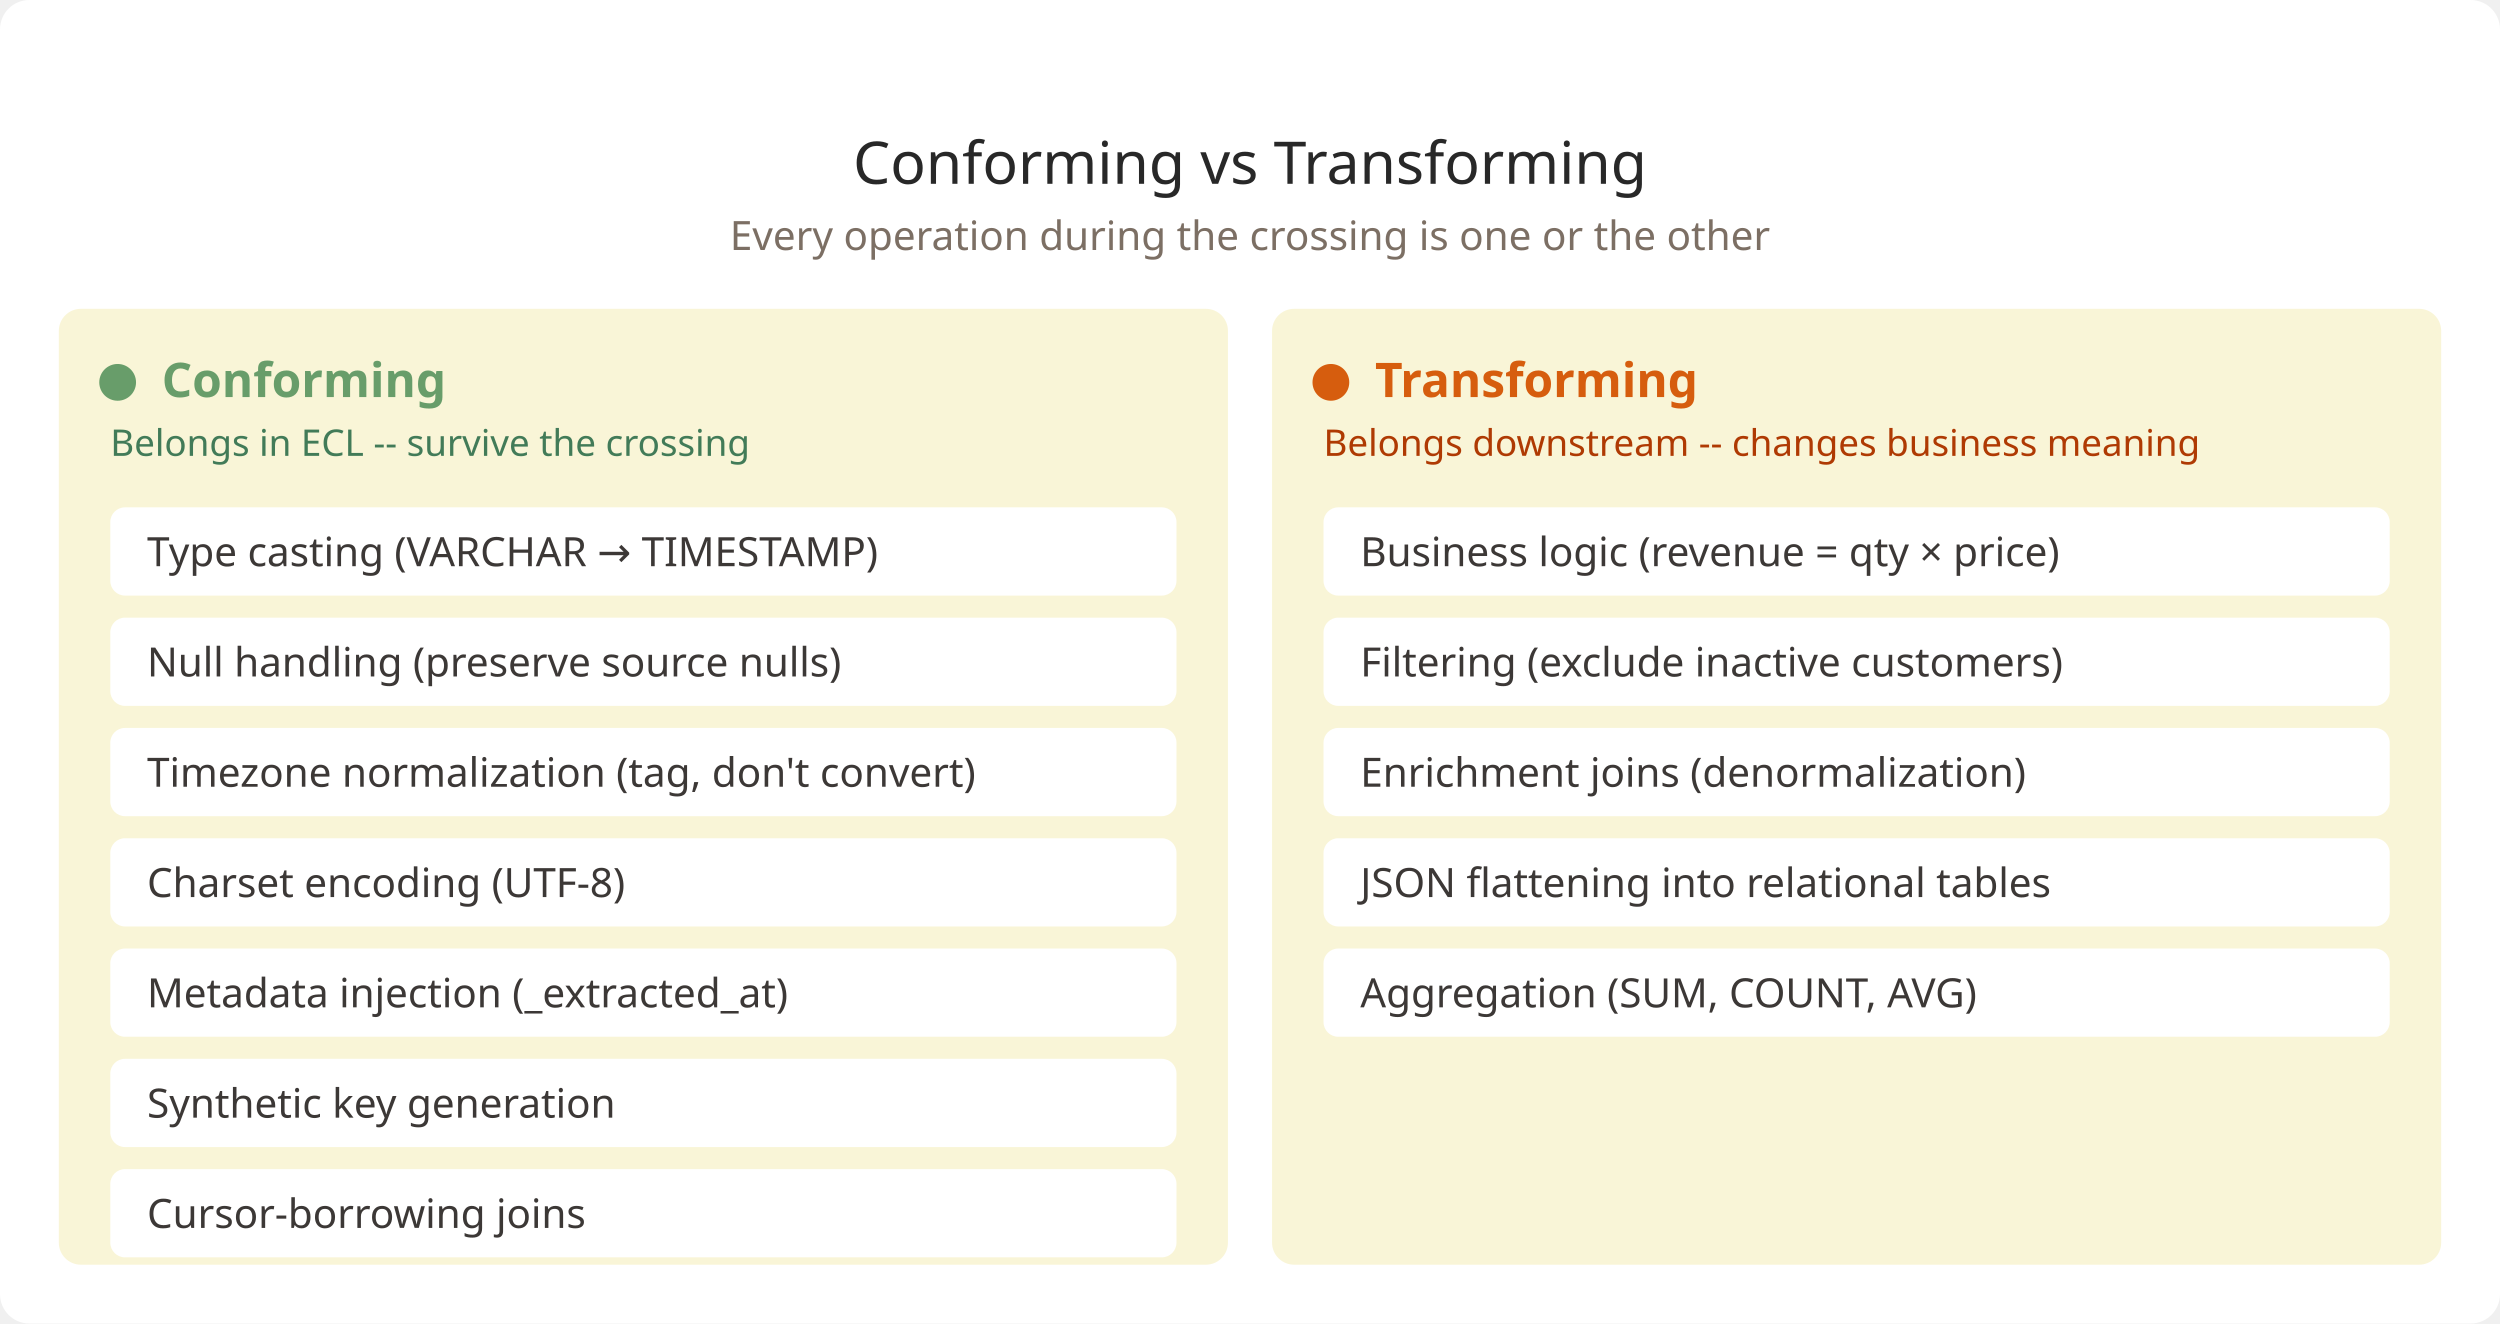
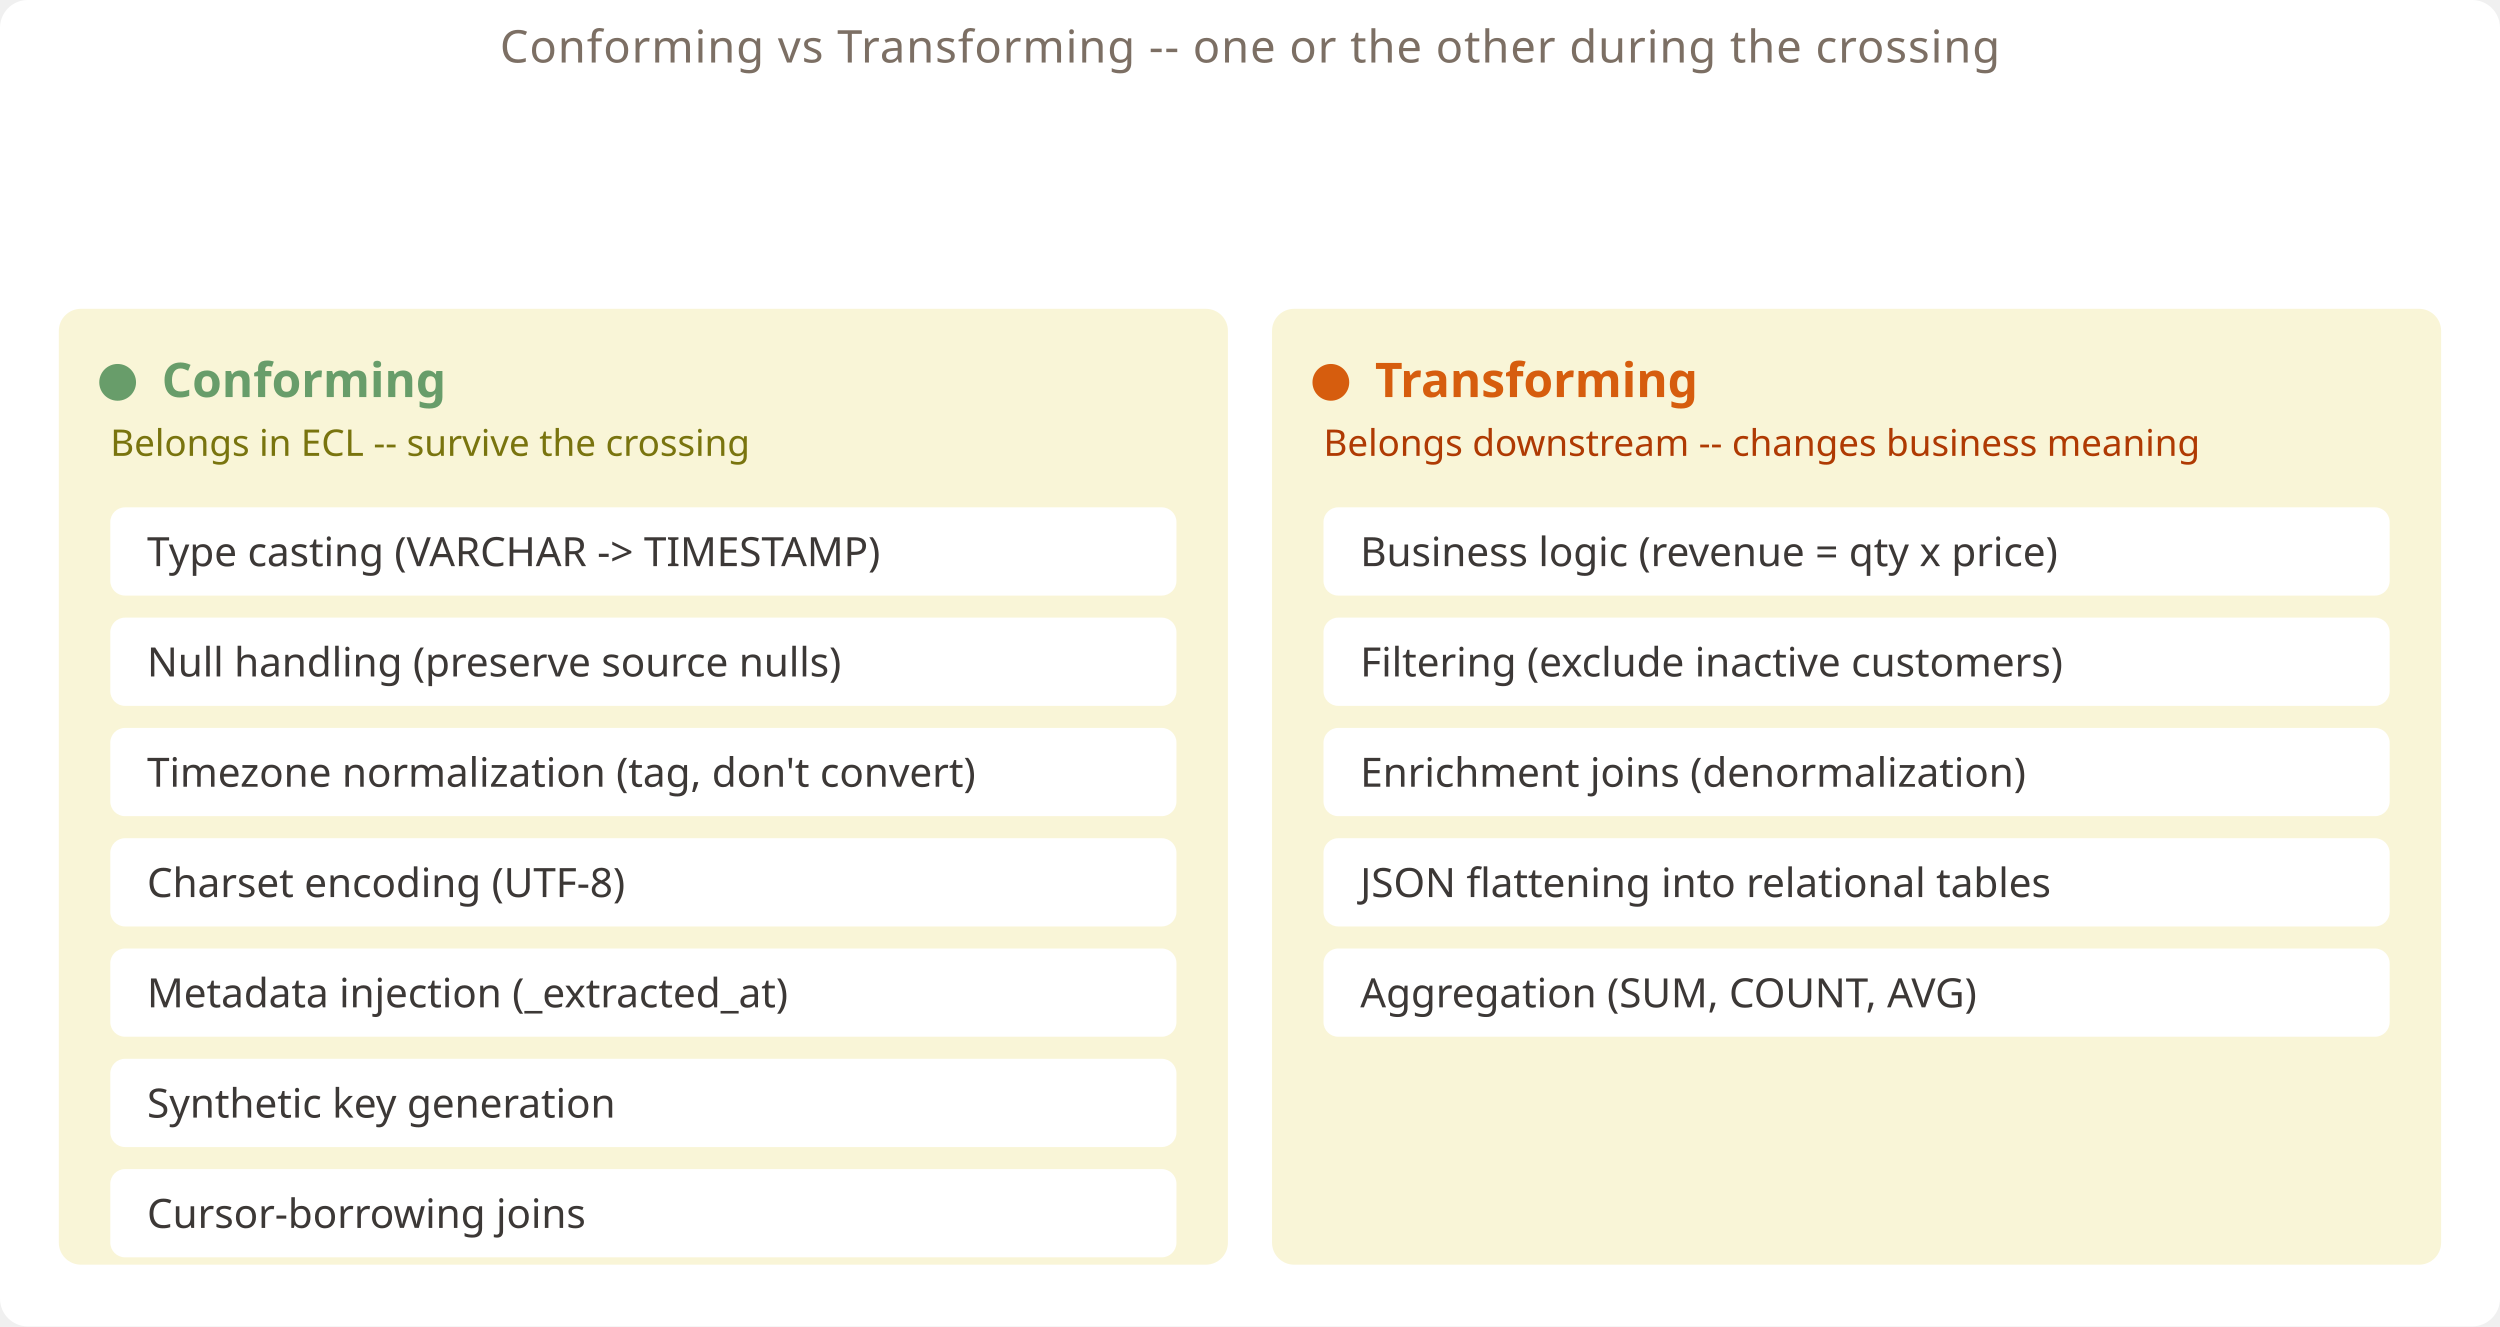
- <svg xmlns="http://www.w3.org/2000/svg" width="680" height="360" viewBox="0 0 680 360">
-   <rect width="680" height="360" fill="#ffffff" rx="8" />
-   <text x="340" y="50" text-anchor="middle" fill="#282828" font-family="system-ui,sans-serif" font-size="16" font-weight="500">Conforming vs Transforming</text>
-   <text x="340" y="68" text-anchor="middle" fill="#7c6f64" font-family="system-ui,sans-serif" font-size="11">Every operation during the crossing is one or the other</text>
-   <rect x="16" y="84" width="318" height="260" fill="#f9f5d7" rx="6" />
-   <circle cx="32" cy="104" r="5" fill="#689d6a" />
-   <text x="44" y="108" fill="#689d6a" font-family="system-ui,sans-serif" font-size="13" font-weight="600">Conforming</text>
-   <text x="30" y="124" fill="#427b58" font-family="system-ui,sans-serif" font-size="10">Belongs in ECL -- survive the crossing</text>
-   <rect x="30" y="138" width="290" height="24" fill="#ffffff" rx="4" />
-   <text x="40" y="154" fill="#3c3836" font-family="system-ui,sans-serif" font-size="11">Type casting (VARCHAR → TIMESTAMP)</text>
-   <rect x="30" y="168" width="290" height="24" fill="#ffffff" rx="4" />
-   <text x="40" y="184" fill="#3c3836" font-family="system-ui,sans-serif" font-size="11">Null handling (preserve source nulls)</text>
-   <rect x="30" y="198" width="290" height="24" fill="#ffffff" rx="4" />
-   <text x="40" y="214" fill="#3c3836" font-family="system-ui,sans-serif" font-size="11">Timezone normalization (tag, don't convert)</text>
-   <rect x="30" y="228" width="290" height="24" fill="#ffffff" rx="4" />
-   <text x="40" y="244" fill="#3c3836" font-family="system-ui,sans-serif" font-size="11">Charset encoding (UTF-8)</text>
-   <rect x="30" y="258" width="290" height="24" fill="#ffffff" rx="4" />
-   <text x="40" y="274" fill="#3c3836" font-family="system-ui,sans-serif" font-size="11">Metadata injection (_extracted_at)</text>
-   <rect x="30" y="288" width="290" height="24" fill="#ffffff" rx="4" />
-   <text x="40" y="304" fill="#3c3836" font-family="system-ui,sans-serif" font-size="11">Synthetic key generation</text>
-   <rect x="30" y="318" width="290" height="24" fill="#ffffff" rx="4" />
-   <text x="40" y="334" fill="#3c3836" font-family="system-ui,sans-serif" font-size="11">Cursor-borrowing joins</text>
-   <rect x="346" y="84" width="318" height="260" fill="#f9f5d7" rx="6" />
-   <circle cx="362" cy="104" r="5" fill="#d65d0e" />
-   <text x="374" y="108" fill="#d65d0e" font-family="system-ui,sans-serif" font-size="13" font-weight="600">Transforming</text>
-   <text x="360" y="124" fill="#af3a03" font-family="system-ui,sans-serif" font-size="10">Belongs downstream -- changes business meaning</text>
-   <rect x="360" y="138" width="290" height="24" fill="#ffffff" rx="4" />
-   <text x="370" y="154" fill="#3c3836" font-family="system-ui,sans-serif" font-size="11">Business logic (revenue = qty × price)</text>
-   <rect x="360" y="168" width="290" height="24" fill="#ffffff" rx="4" />
-   <text x="370" y="184" fill="#3c3836" font-family="system-ui,sans-serif" font-size="11">Filtering (exclude inactive customers)</text>
-   <rect x="360" y="198" width="290" height="24" fill="#ffffff" rx="4" />
-   <text x="370" y="214" fill="#3c3836" font-family="system-ui,sans-serif" font-size="11">Enrichment joins (denormalization)</text>
-   <rect x="360" y="228" width="290" height="24" fill="#ffffff" rx="4" />
-   <text x="370" y="244" fill="#3c3836" font-family="system-ui,sans-serif" font-size="11">JSON flattening into relational tables</text>
-   <rect x="360" y="258" width="290" height="24" fill="#ffffff" rx="4" />
-   <text x="370" y="274" fill="#3c3836" font-family="system-ui,sans-serif" font-size="11">Aggregation (SUM, COUNT, AVG)</text>
+ <svg xmlns="http://www.w3.org/2000/svg" width="720" height="382" viewBox="0 0 720 382">
+   <rect width="720" height="382" fill="#ffffff" rx="8" />
+   <text x="360" y="18" text-anchor="middle" fill="#7c6f64" font-family="'Segoe UI', system-ui, sans-serif" font-size="13" letter-spacing="0.3">Conforming vs Transforming -- one or the other during the crossing</text>
+   <g transform="scale(1.0588)">
+     <rect x="16" y="84" width="318" height="260" fill="#f9f5d7" rx="6" />
+     <circle cx="32" cy="104" r="5" fill="#689d6a" />
+     <text x="44" y="108" fill="#689d6a" font-family="'Segoe UI', system-ui, sans-serif" font-size="13" font-weight="600">Conforming</text>
+     <text x="30" y="124" fill="#79740e" font-family="'Segoe UI', system-ui, sans-serif" font-size="10">Belongs in ECL -- survive the crossing</text>
+     <rect x="30" y="138" width="290" height="24" fill="#ffffff" rx="4" />
+     <text x="40" y="154" fill="#3c3836" font-family="'Segoe UI', system-ui, sans-serif" font-size="11">Type casting (VARCHAR -&gt; TIMESTAMP)</text>
+     <rect x="30" y="168" width="290" height="24" fill="#ffffff" rx="4" />
+     <text x="40" y="184" fill="#3c3836" font-family="'Segoe UI', system-ui, sans-serif" font-size="11">Null handling (preserve source nulls)</text>
+     <rect x="30" y="198" width="290" height="24" fill="#ffffff" rx="4" />
+     <text x="40" y="214" fill="#3c3836" font-family="'Segoe UI', system-ui, sans-serif" font-size="11">Timezone normalization (tag, don't convert)</text>
+     <rect x="30" y="228" width="290" height="24" fill="#ffffff" rx="4" />
+     <text x="40" y="244" fill="#3c3836" font-family="'Segoe UI', system-ui, sans-serif" font-size="11">Charset encoding (UTF-8)</text>
+     <rect x="30" y="258" width="290" height="24" fill="#ffffff" rx="4" />
+     <text x="40" y="274" fill="#3c3836" font-family="'Segoe UI', system-ui, sans-serif" font-size="11">Metadata injection (_extracted_at)</text>
+     <rect x="30" y="288" width="290" height="24" fill="#ffffff" rx="4" />
+     <text x="40" y="304" fill="#3c3836" font-family="'Segoe UI', system-ui, sans-serif" font-size="11">Synthetic key generation</text>
+     <rect x="30" y="318" width="290" height="24" fill="#ffffff" rx="4" />
+     <text x="40" y="334" fill="#3c3836" font-family="'Segoe UI', system-ui, sans-serif" font-size="11">Cursor-borrowing joins</text>
+     <rect x="346" y="84" width="318" height="260" fill="#f9f5d7" rx="6" />
+     <circle cx="362" cy="104" r="5" fill="#d65d0e" />
+     <text x="374" y="108" fill="#d65d0e" font-family="'Segoe UI', system-ui, sans-serif" font-size="13" font-weight="600">Transforming</text>
+     <text x="360" y="124" fill="#af3a03" font-family="'Segoe UI', system-ui, sans-serif" font-size="10">Belongs downstream -- changes business meaning</text>
+     <rect x="360" y="138" width="290" height="24" fill="#ffffff" rx="4" />
+     <text x="370" y="154" fill="#3c3836" font-family="'Segoe UI', system-ui, sans-serif" font-size="11">Business logic (revenue = qty x price)</text>
+     <rect x="360" y="168" width="290" height="24" fill="#ffffff" rx="4" />
+     <text x="370" y="184" fill="#3c3836" font-family="'Segoe UI', system-ui, sans-serif" font-size="11">Filtering (exclude inactive customers)</text>
+     <rect x="360" y="198" width="290" height="24" fill="#ffffff" rx="4" />
+     <text x="370" y="214" fill="#3c3836" font-family="'Segoe UI', system-ui, sans-serif" font-size="11">Enrichment joins (denormalization)</text>
+     <rect x="360" y="228" width="290" height="24" fill="#ffffff" rx="4" />
+     <text x="370" y="244" fill="#3c3836" font-family="'Segoe UI', system-ui, sans-serif" font-size="11">JSON flattening into relational tables</text>
+     <rect x="360" y="258" width="290" height="24" fill="#ffffff" rx="4" />
+     <text x="370" y="274" fill="#3c3836" font-family="'Segoe UI', system-ui, sans-serif" font-size="11">Aggregation (SUM, COUNT, AVG)</text>
+   </g>
</svg>
